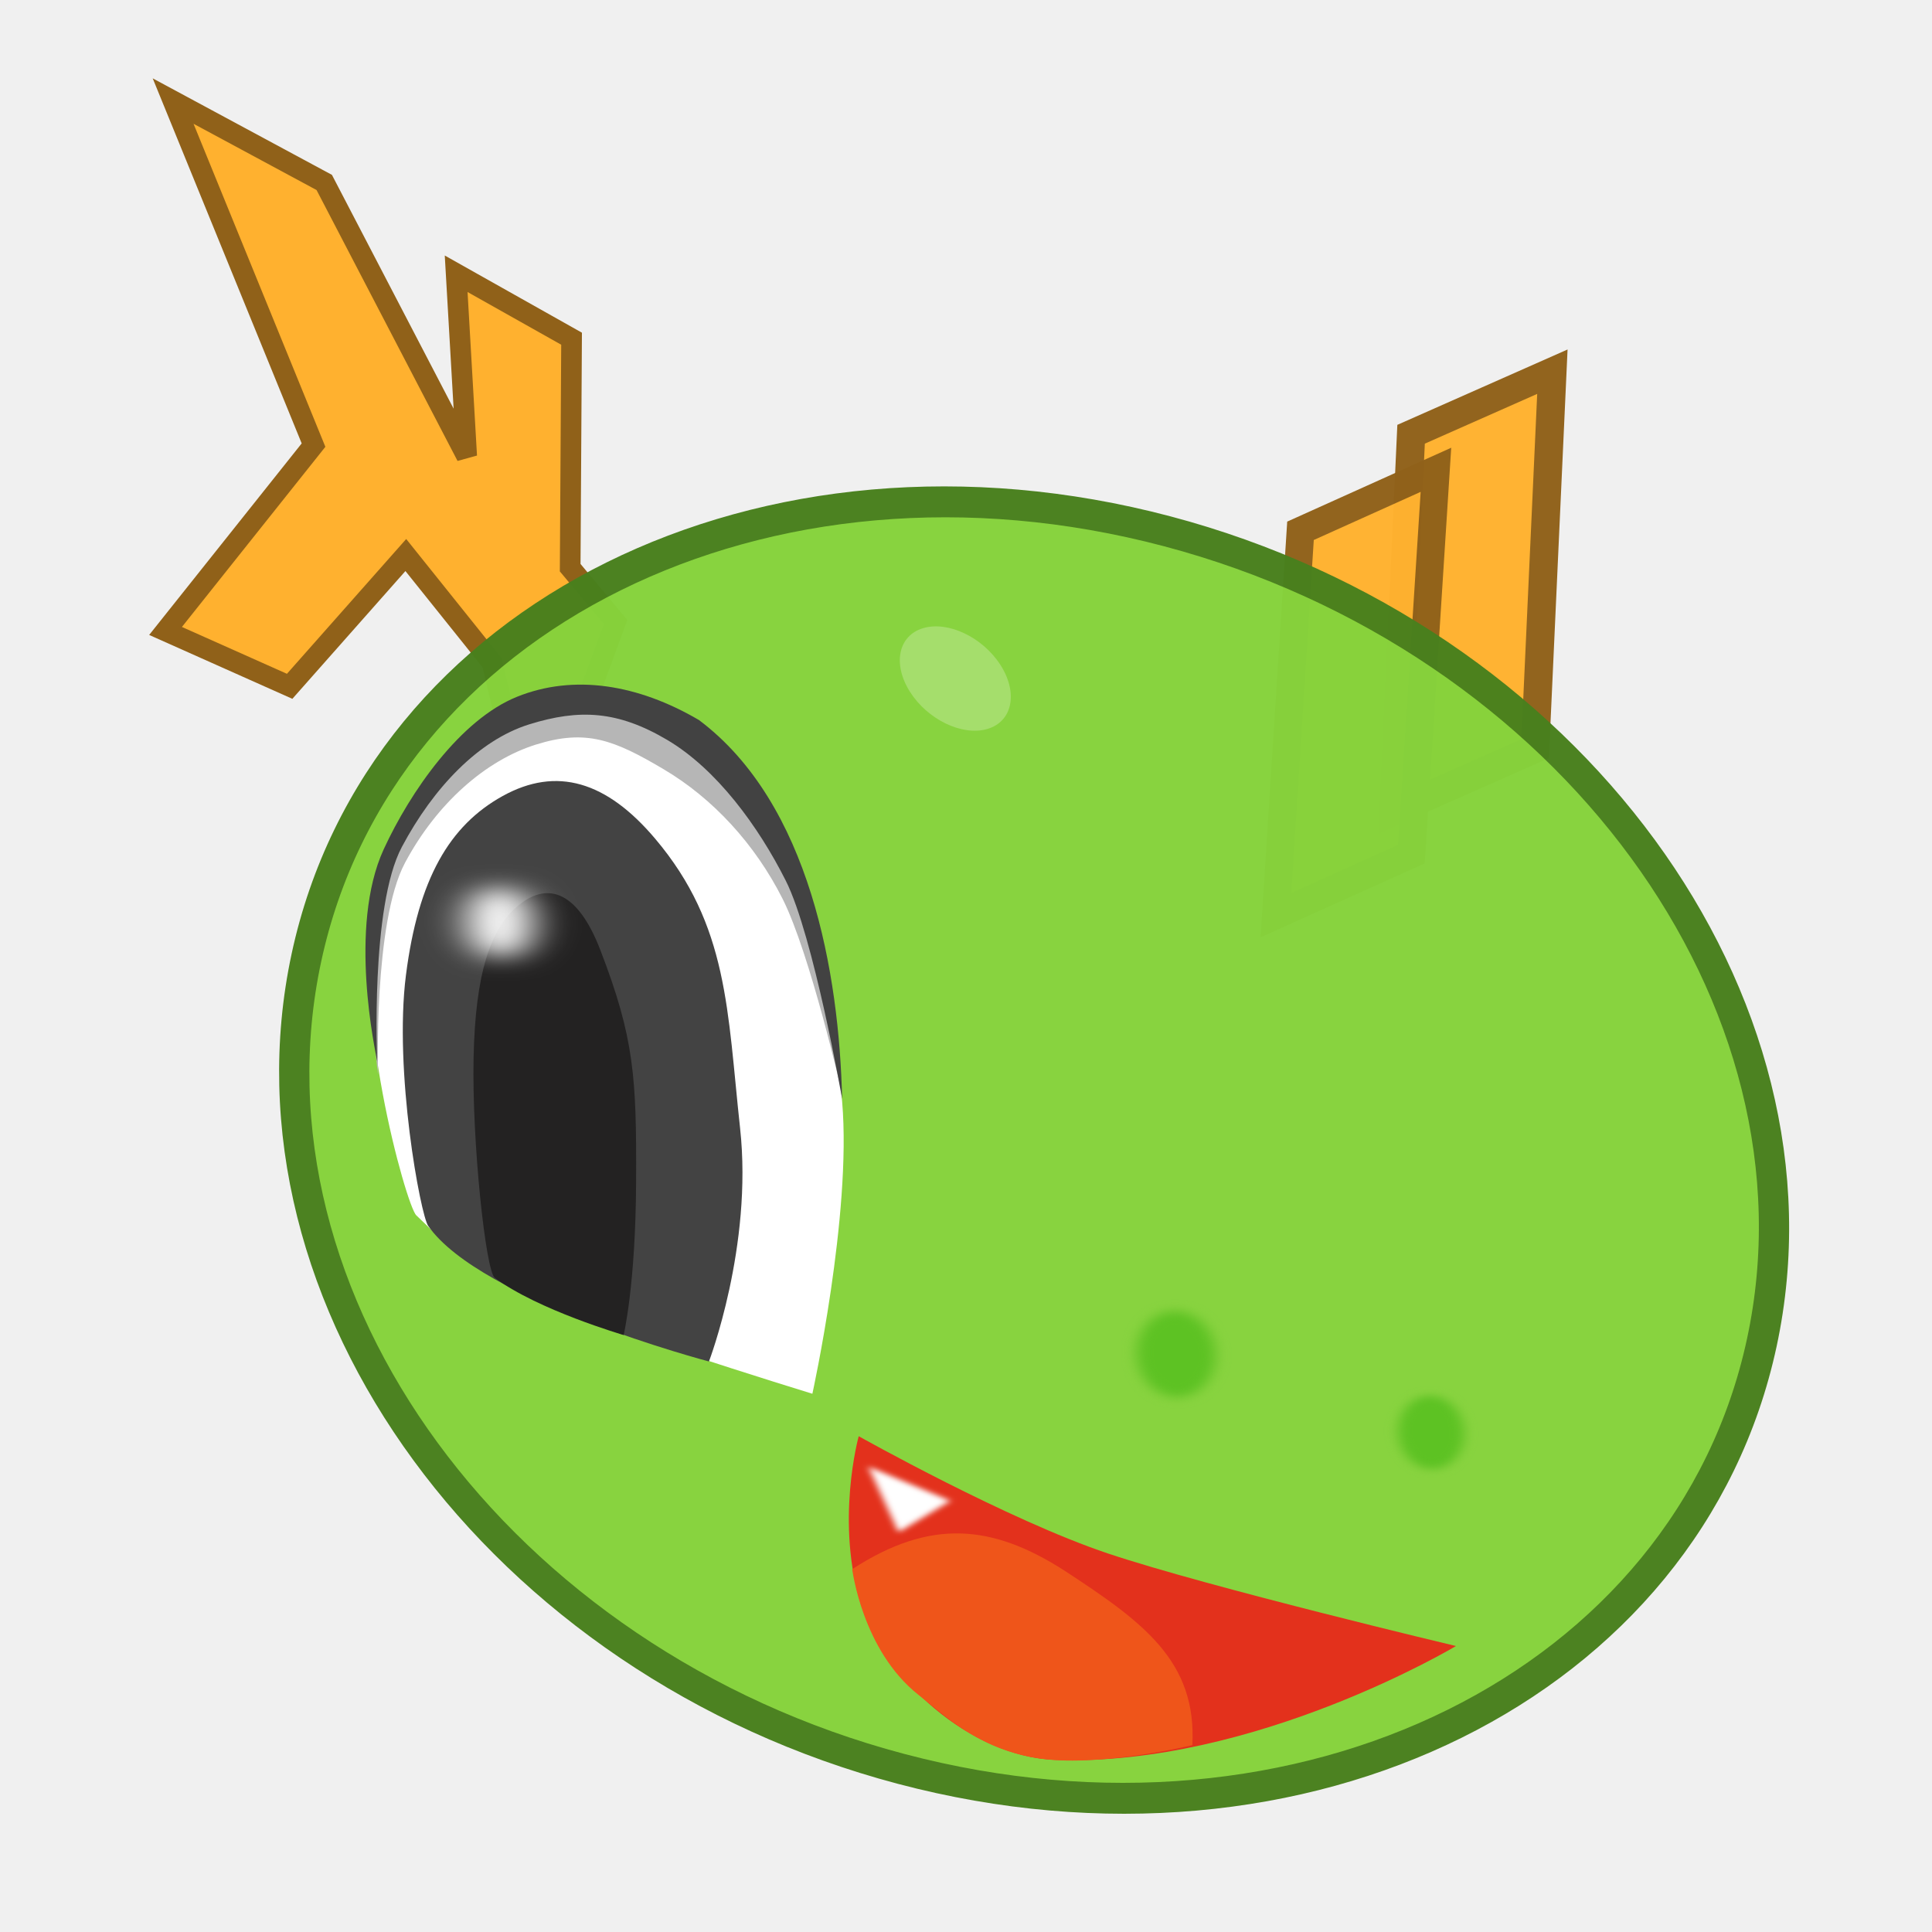
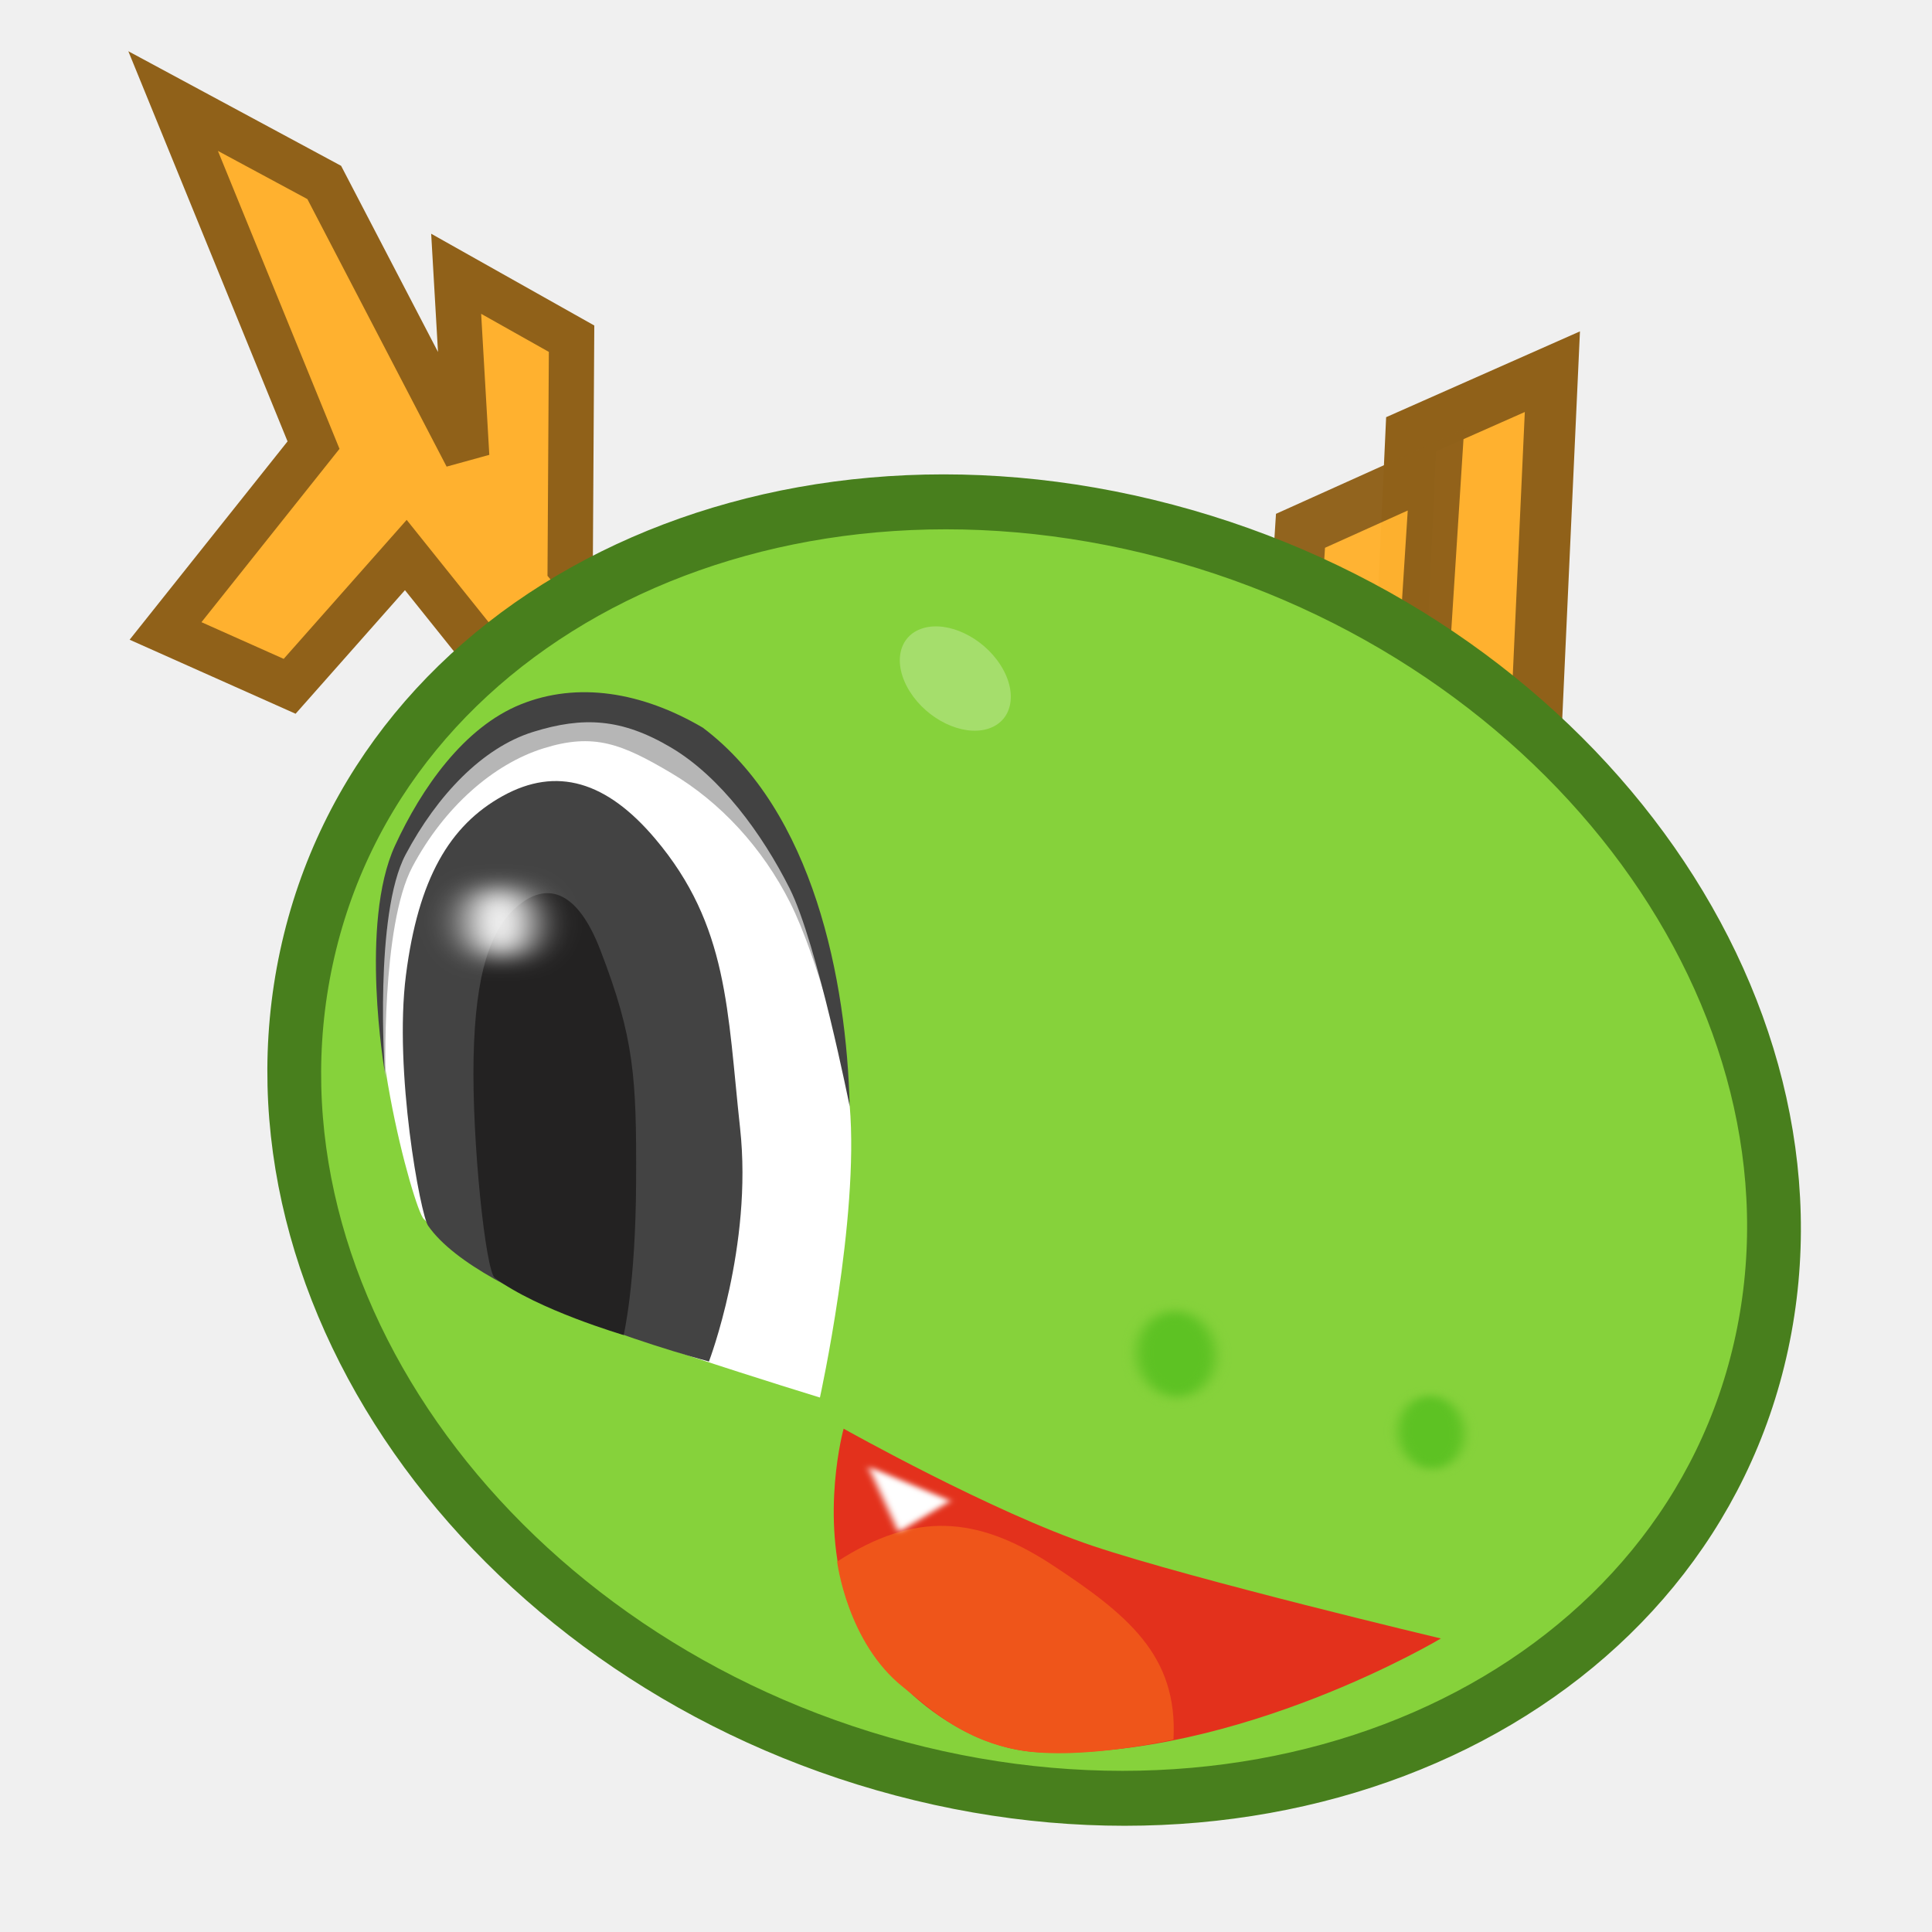
<svg xmlns="http://www.w3.org/2000/svg" width="64" height="64" id="svg3480" version="1.1" viewBox="0 0 64 64">
  <defs id="defs3482">
    <filter style="color-interpolation-filters:sRGB" id="filter4492" x="-0.681" width="2.361" y="-0.437" height="1.875">
      <feGaussianBlur stdDeviation="0.656" id="feGaussianBlur4494" />
    </filter>
    <filter style="color-interpolation-filters:sRGB" id="filter4781" x="-0.185" width="1.37" y="-0.168" height="1.337">
      <feGaussianBlur stdDeviation="0.224" id="feGaussianBlur4783" />
    </filter>
    <filter style="color-interpolation-filters:sRGB" id="filter4889" x="-0.191" width="1.381" y="-0.171" height="1.341">
      <feGaussianBlur stdDeviation="0.193" id="feGaussianBlur4891" />
    </filter>
    <filter style="color-interpolation-filters:sRGB" id="filter4286" x="-0.097" width="1.194" y="-0.105" height="1.209">
      <feGaussianBlur stdDeviation="0.113" id="feGaussianBlur4288" />
    </filter>
  </defs>
  <g id="layer1" style="display:inline">
-     <path style="fill:#ffb12f;fill-opacity:1;fill-rule:evenodd;stroke:#906119;stroke-width:0.684px;stroke-linecap:butt;stroke-linejoin:miter;stroke-opacity:1" d="m 20.391,20.607 -1.503,-1.802 0.046,-7.585 -3.823,-2.151 0.349,6.042 L 10.741,6.044 5.735,3.348 10.386,14.745 5.484,20.901 9.595,22.735 l 3.848,-4.349 2.859,3.569 0.519,2.175 1.557,1.942 z" id="path4292" />
-     <rect style="opacity:0.98;fill:#ffb12f;fill-opacity:1;stroke:#906119;stroke-width:1.048;stroke-miterlimit:4;stroke-dasharray:none;stroke-opacity:1" id="rect4300" width="5.119" height="12.5" x="52.911" y="35.844" transform="matrix(0.9143802,-0.4048565,-0.04566685,0.9989567,0,0)" />
-     <rect style="display:inline;opacity:0.98;fill:#ffb12f;fill-opacity:1;stroke:#906119;stroke-width:1.038;stroke-miterlimit:4;stroke-dasharray:none;stroke-opacity:1" id="rect4300-4" width="4.921" height="12.758" x="49.92" y="38.163" transform="matrix(0.9117753,-0.4106895,-0.06381165,0.997962,0,0)" />
-     <ellipse style="opacity:0.98;fill:#86d23b;fill-opacity:1;fill-rule:evenodd;stroke:#487f1d;stroke-width:1.013;stroke-linecap:butt;stroke-linejoin:miter;stroke-miterlimit:4;stroke-dasharray:none;stroke-opacity:1" id="path3342" transform="matrix(0.9667458,0.2557393,-0.2101299,0.9776735,0,0)" cx="41.543" cy="28.101" rx="24.935" ry="20.967" />
-     <path style="fill:#ffffff;fill-opacity:1;fill-rule:evenodd;stroke:#000000;stroke-width:0.895px;stroke-linecap:butt;stroke-linejoin:miter;stroke-opacity:0" d="m 13.79,40.259 c -0.343,-0.328 -2.207,-7.115 -1.265,-10.016 0.943,-2.901 2.125,-5.332 4.506,-6.385 2.419,-1.069 4.332,-0.579 6.329,1.156 3.026,2.628 4.22,7.747 4.538,11.49 0.318,3.743 -0.987,9.666 -0.987,9.666 0,0 -8.146,-2.492 -9.717,-3.409 -2.263,-1.321 -1.911,-1.075 -3.405,-2.503 z" id="path4163" />
+     <path style="fill:#ffb12f;fill-opacity:1;fill-rule:evenodd;stroke:#906119;stroke-width:1.5;stroke-linecap:butt;stroke-linejoin:miter;stroke-opacity:1;stroke-miterlimit:4;stroke-dasharray:none" d="m 20.391,20.607 -1.503,-1.802 0.046,-7.585 -3.823,-2.151 0.349,6.042 L 10.741,6.044 5.735,3.348 10.386,14.745 5.484,20.901 9.595,22.735 l 3.848,-4.349 2.859,3.569 0.519,2.175 1.557,1.942 z" id="path4292" />
+     <rect style="opacity:1;fill:#ffb12f;fill-opacity:1;stroke:#906119;stroke-width:1.903;stroke-miterlimit:4;stroke-dasharray:none;stroke-opacity:1" id="rect4300" width="5.119" height="12.5" x="52.911" y="35.844" transform="matrix(0.9143802,-0.4048565,-0.04566685,0.9989567,0,0)" />
+     <rect style="display:inline;opacity:0.98;fill:#ffb12f;fill-opacity:1;stroke:#906119;stroke-width:1.915;stroke-miterlimit:4;stroke-dasharray:none;stroke-opacity:1" id="rect4300-4" width="4.921" height="12.758" x="49.92" y="38.163" transform="matrix(0.9117753,-0.4106895,-0.06381165,0.997962,0,0)" />
+     <ellipse style="opacity:1;fill:#86d23b;fill-opacity:1;fill-rule:evenodd;stroke:#487f1d;stroke-width:1.801;stroke-linecap:butt;stroke-linejoin:miter;stroke-miterlimit:4;stroke-dasharray:none;stroke-opacity:1" id="path3342" transform="matrix(0.9667458,0.2557393,-0.2101299,0.9776735,0,0)" cx="41.543" cy="28.101" rx="24.935" ry="20.967" />
+     <path style="fill:#ffffff;fill-opacity:1;fill-rule:evenodd;stroke:#000000;stroke-width:0.895px;stroke-linecap:butt;stroke-linejoin:miter;stroke-opacity:0" d="m 14.04,40.384 c -0.343,-0.328 -2.207,-7.115 -1.265,-10.016 0.943,-2.901 2.125,-5.332 4.506,-6.385 2.419,-1.069 4.332,-0.579 6.329,1.156 3.026,2.628 4.22,7.747 4.538,11.49 0.318,3.743 -0.987,9.666 -0.987,9.666 0,0 -8.146,-2.492 -9.717,-3.409 -2.263,-1.321 -1.911,-1.075 -3.405,-2.503 z" id="path4163" />
    <path style="fill:#434343;fill-opacity:1;fill-rule:evenodd;stroke:#000000;stroke-width:0.795px;stroke-linecap:butt;stroke-linejoin:miter;stroke-opacity:0" d="m 14.183,40.607 c -0.251,-0.359 -1.142,-5.127 -0.735,-8.309 0.407,-3.182 1.44,-4.952 3.202,-5.928 1.79,-0.992 3.447,-0.487 5.053,1.413 2.433,2.878 2.388,5.693 2.814,9.596 0.426,3.903 -1.032,7.722 -1.032,7.722 0,0 -7.555,-1.989 -9.301,-4.493 z" id="path4163-2" />
    <path style="fill:#232222;fill-opacity:1;fill-rule:evenodd;stroke:#000000;stroke-width:0.565px;stroke-linecap:butt;stroke-linejoin:miter;stroke-opacity:0" d="m 16.388,42.327 c -0.296,-0.222 -0.759,-4.497 -0.7,-7.289 0.059,-2.792 0.555,-4.301 1.512,-5.067 0.973,-0.779 1.948,-0.416 2.684,1.492 1.13,2.928 1.203,4.229 1.188,7.67 -0.014,3.44 -0.413,5.092 -0.413,5.092 0,0 -2.85,-0.832 -4.271,-1.897 z" id="path4163-2-1" />
    <path style="fill:#ffffff;fill-opacity:1;stroke:#000000;stroke-opacity:0;filter:url(#filter4492)" id="path4210" d="m -45.9,-31.83 a 1.157,1.8 0 0 1 -1.151,1.8 1.157,1.8 0 0 1 -1.163,-1.781 1.157,1.8 0 0 1 1.138,-1.819 1.157,1.8 0 0 1 1.175,1.761" transform="matrix(0.9257402,-0.1592533,0.1142443,0.6660536,63.76837,44.26424)" />
    <path style="fill:#a5de6c;fill-opacity:1;stroke:#000000;stroke-width:1.22;stroke-opacity:0" id="path4210-9" d="m 17.247,31.355 a 1.572,1.973 0 0 1 -1.564,1.973 1.572,1.973 0 0 1 -1.58,-1.952 1.572,1.973 0 0 1 1.547,-1.994 1.572,1.973 0 0 1 1.597,1.931" transform="matrix(0.9640812,-0.2656077,0.5273208,0.8496662,0,0)" />
    <path style="fill:#5dc223;fill-opacity:1;stroke:#000000;stroke-width:1.054;stroke-opacity:0;filter:url(#filter4781)" id="path4210-94" d="m 39.632,44.622 a 1.451,1.594 0 0 1 -1.443,1.594 1.451,1.594 0 0 1 -1.459,-1.577 1.451,1.594 0 0 1 1.428,-1.611 1.451,1.594 0 0 1 1.474,1.56" transform="matrix(0.8816362,-0.1516661,0.1514438,0.8829303,-1.458947,11.24822)" />
    <path style="fill:#5dc223;fill-opacity:1;stroke:#000000;stroke-width:0.89;stroke-opacity:0;filter:url(#filter4889)" id="path4210-90" d="m 48.214,49.076 a 1.215,1.358 0 0 1 -1.208,1.358 1.215,1.358 0 0 1 -1.221,-1.343 1.215,1.358 0 0 1 1.195,-1.372 1.215,1.358 0 0 1 1.234,1.329" transform="matrix(0.8816362,-0.1516661,0.1514438,0.8829303,-1.458947,11.24822)" />
-     <path style="fill:#e3311c;fill-opacity:1;fill-rule:evenodd;stroke:none;stroke-width:1px;stroke-linecap:butt;stroke-linejoin:miter;stroke-opacity:1" d="m 28.445,47.576 c 0,0 4.935,2.773 8.264,3.887 3.329,1.114 11.522,3.064 11.522,3.064 0,0 -6.683,4.001 -13.265,3.772 -2.875,-0.1 -5.668,-2.746 -6.424,-5.084 -0.893,-2.761 -0.096,-5.639 -0.096,-5.639 z" id="path3381" />
-     <path style="fill:#ef551a;fill-opacity:1;fill-rule:evenodd;stroke:none;stroke-width:1px;stroke-linecap:butt;stroke-linejoin:miter;stroke-opacity:0" d="m 28.232,51.98 c 2.595,-1.686 4.643,-1.481 7.024,0.045 2.609,1.706 4.391,2.998 4.242,5.786 0,0 -3.176,0.768 -5.198,0.42 -1.909,-0.329 -2.95,-1.354 -3.877,-2.088 -1.863,-1.475 -2.192,-4.163 -2.192,-4.163 z" id="path4895" />
+     <path style="fill:#e3311c;fill-opacity:1;fill-rule:evenodd;stroke:none;stroke-width:1px;stroke-linecap:butt;stroke-linejoin:miter;stroke-opacity:1" d="m 27.945,47.326 c 0,0 4.935,2.773 8.264,3.887 3.329,1.114 11.522,3.064 11.522,3.064 0,0 -6.683,4.001 -13.265,3.772 -2.875,-0.1 -5.668,-2.746 -6.424,-5.084 -0.893,-2.761 -0.096,-5.639 -0.096,-5.639 z" id="path3381" />
+     <path style="fill:#ef551a;fill-opacity:1;fill-rule:evenodd;stroke:none;stroke-width:1px;stroke-linecap:butt;stroke-linejoin:miter;stroke-opacity:0" d="m 27.732,51.73 c 2.595,-1.686 4.643,-1.481 7.024,0.045 2.609,1.706 4.266,3.061 4.117,5.849 0,0 -3.051,0.706 -5.073,0.357 -1.909,-0.329 -2.95,-1.354 -3.877,-2.088 -1.863,-1.475 -2.192,-4.163 -2.192,-4.163 z" id="path4895" />
    <path style="fill:#ffffff;fill-opacity:1;fill-rule:evenodd;stroke:none;stroke-width:1px;stroke-linecap:butt;stroke-linejoin:miter;stroke-opacity:1;filter:url(#filter4286)" d="m 26.239,46.785 0.695,2.589 2.091,-0.818 z" id="path4183" transform="matrix(0.8816362,-0.1516661,0.1514438,0.8829303,-1.458947,11.24822)" />
-     <path style="display:inline;fill:#b6b6b6;fill-opacity:1;fill-rule:evenodd;stroke:none;stroke-width:1px;stroke-linecap:butt;stroke-linejoin:miter;stroke-opacity:1" d="m 12.523,35.6 c -0.054,-0.312 -0.556,-5.058 0.483,-7.331 0.876,-1.917 2.456,-3.841 4.334,-4.598 1.878,-0.757 4.003,-0.418 6.029,0.771 3.677,2.759 4.172,7.611 4.522,11.765 0,0 -1.049,-4.606 -1.963,-6.425 -0.915,-1.819 -2.314,-3.337 -3.947,-4.302 -1.633,-0.966 -2.558,-1.337 -4.224,-0.816 -1.666,0.52 -3.292,1.948 -4.342,3.92 -1.05,1.972 -0.891,7.017 -0.891,7.017 z" id="path4213-6" />
-     <path style="fill:#424242;fill-opacity:1;fill-rule:evenodd;stroke:none;stroke-width:1px;stroke-linecap:butt;stroke-linejoin:miter;stroke-opacity:1" d="m 12.495,35.16 c -0.054,-0.312 -0.972,-4.444 0.215,-7.024 0.881,-1.914 2.539,-4.297 4.416,-5.054 1.878,-0.757 4.003,-0.418 6.029,0.771 3.677,2.759 4.642,8.397 4.742,12.551 0,0 -0.95,-5.406 -1.865,-7.226 -0.915,-1.819 -2.297,-3.701 -3.929,-4.667 -1.633,-0.966 -2.908,-1.035 -4.574,-0.515 -1.666,0.52 -3.168,2.087 -4.217,4.06 -1.05,1.972 -0.816,7.104 -0.816,7.104 z" id="path4213" />
+     <path style="display:inline;fill:#b6b6b6;fill-opacity:1;fill-rule:evenodd;stroke:none;stroke-width:1px;stroke-linecap:butt;stroke-linejoin:miter;stroke-opacity:1" d="m 12.773,35.725 c -0.054,-0.312 -0.556,-5.058 0.483,-7.331 0.876,-1.917 2.456,-3.841 4.334,-4.598 1.878,-0.757 3.826,-0.153 5.852,1.036 3.677,2.759 3.687,6.287 4.506,10.41 0,0 -0.856,-3.515 -1.771,-5.335 -0.915,-1.819 -2.314,-3.337 -3.947,-4.302 -1.633,-0.966 -2.558,-1.337 -4.224,-0.816 -1.666,0.52 -3.292,1.948 -4.342,3.92 -1.05,1.972 -0.891,7.017 -0.891,7.017 z" id="path4213-6" />
+     <path style="fill:#424242;fill-opacity:1;fill-rule:evenodd;stroke:none;stroke-width:1px;stroke-linecap:butt;stroke-linejoin:miter;stroke-opacity:1" d="m 12.745,35.504 c 0,0 -0.847,-4.913 0.34,-7.492 0.881,-1.914 2.289,-3.922 4.166,-4.679 1.878,-0.757 4.003,-0.418 6.029,0.771 3.677,2.759 4.767,8.397 4.867,12.551 0,0 -1.075,-5.406 -1.99,-7.226 -0.915,-1.819 -2.297,-3.701 -3.929,-4.667 -1.633,-0.966 -2.908,-1.035 -4.574,-0.515 -1.666,0.52 -3.168,2.087 -4.217,4.06 -1.05,1.972 -0.691,7.198 -0.691,7.198 z" id="path4213" />
  </g>
</svg>
